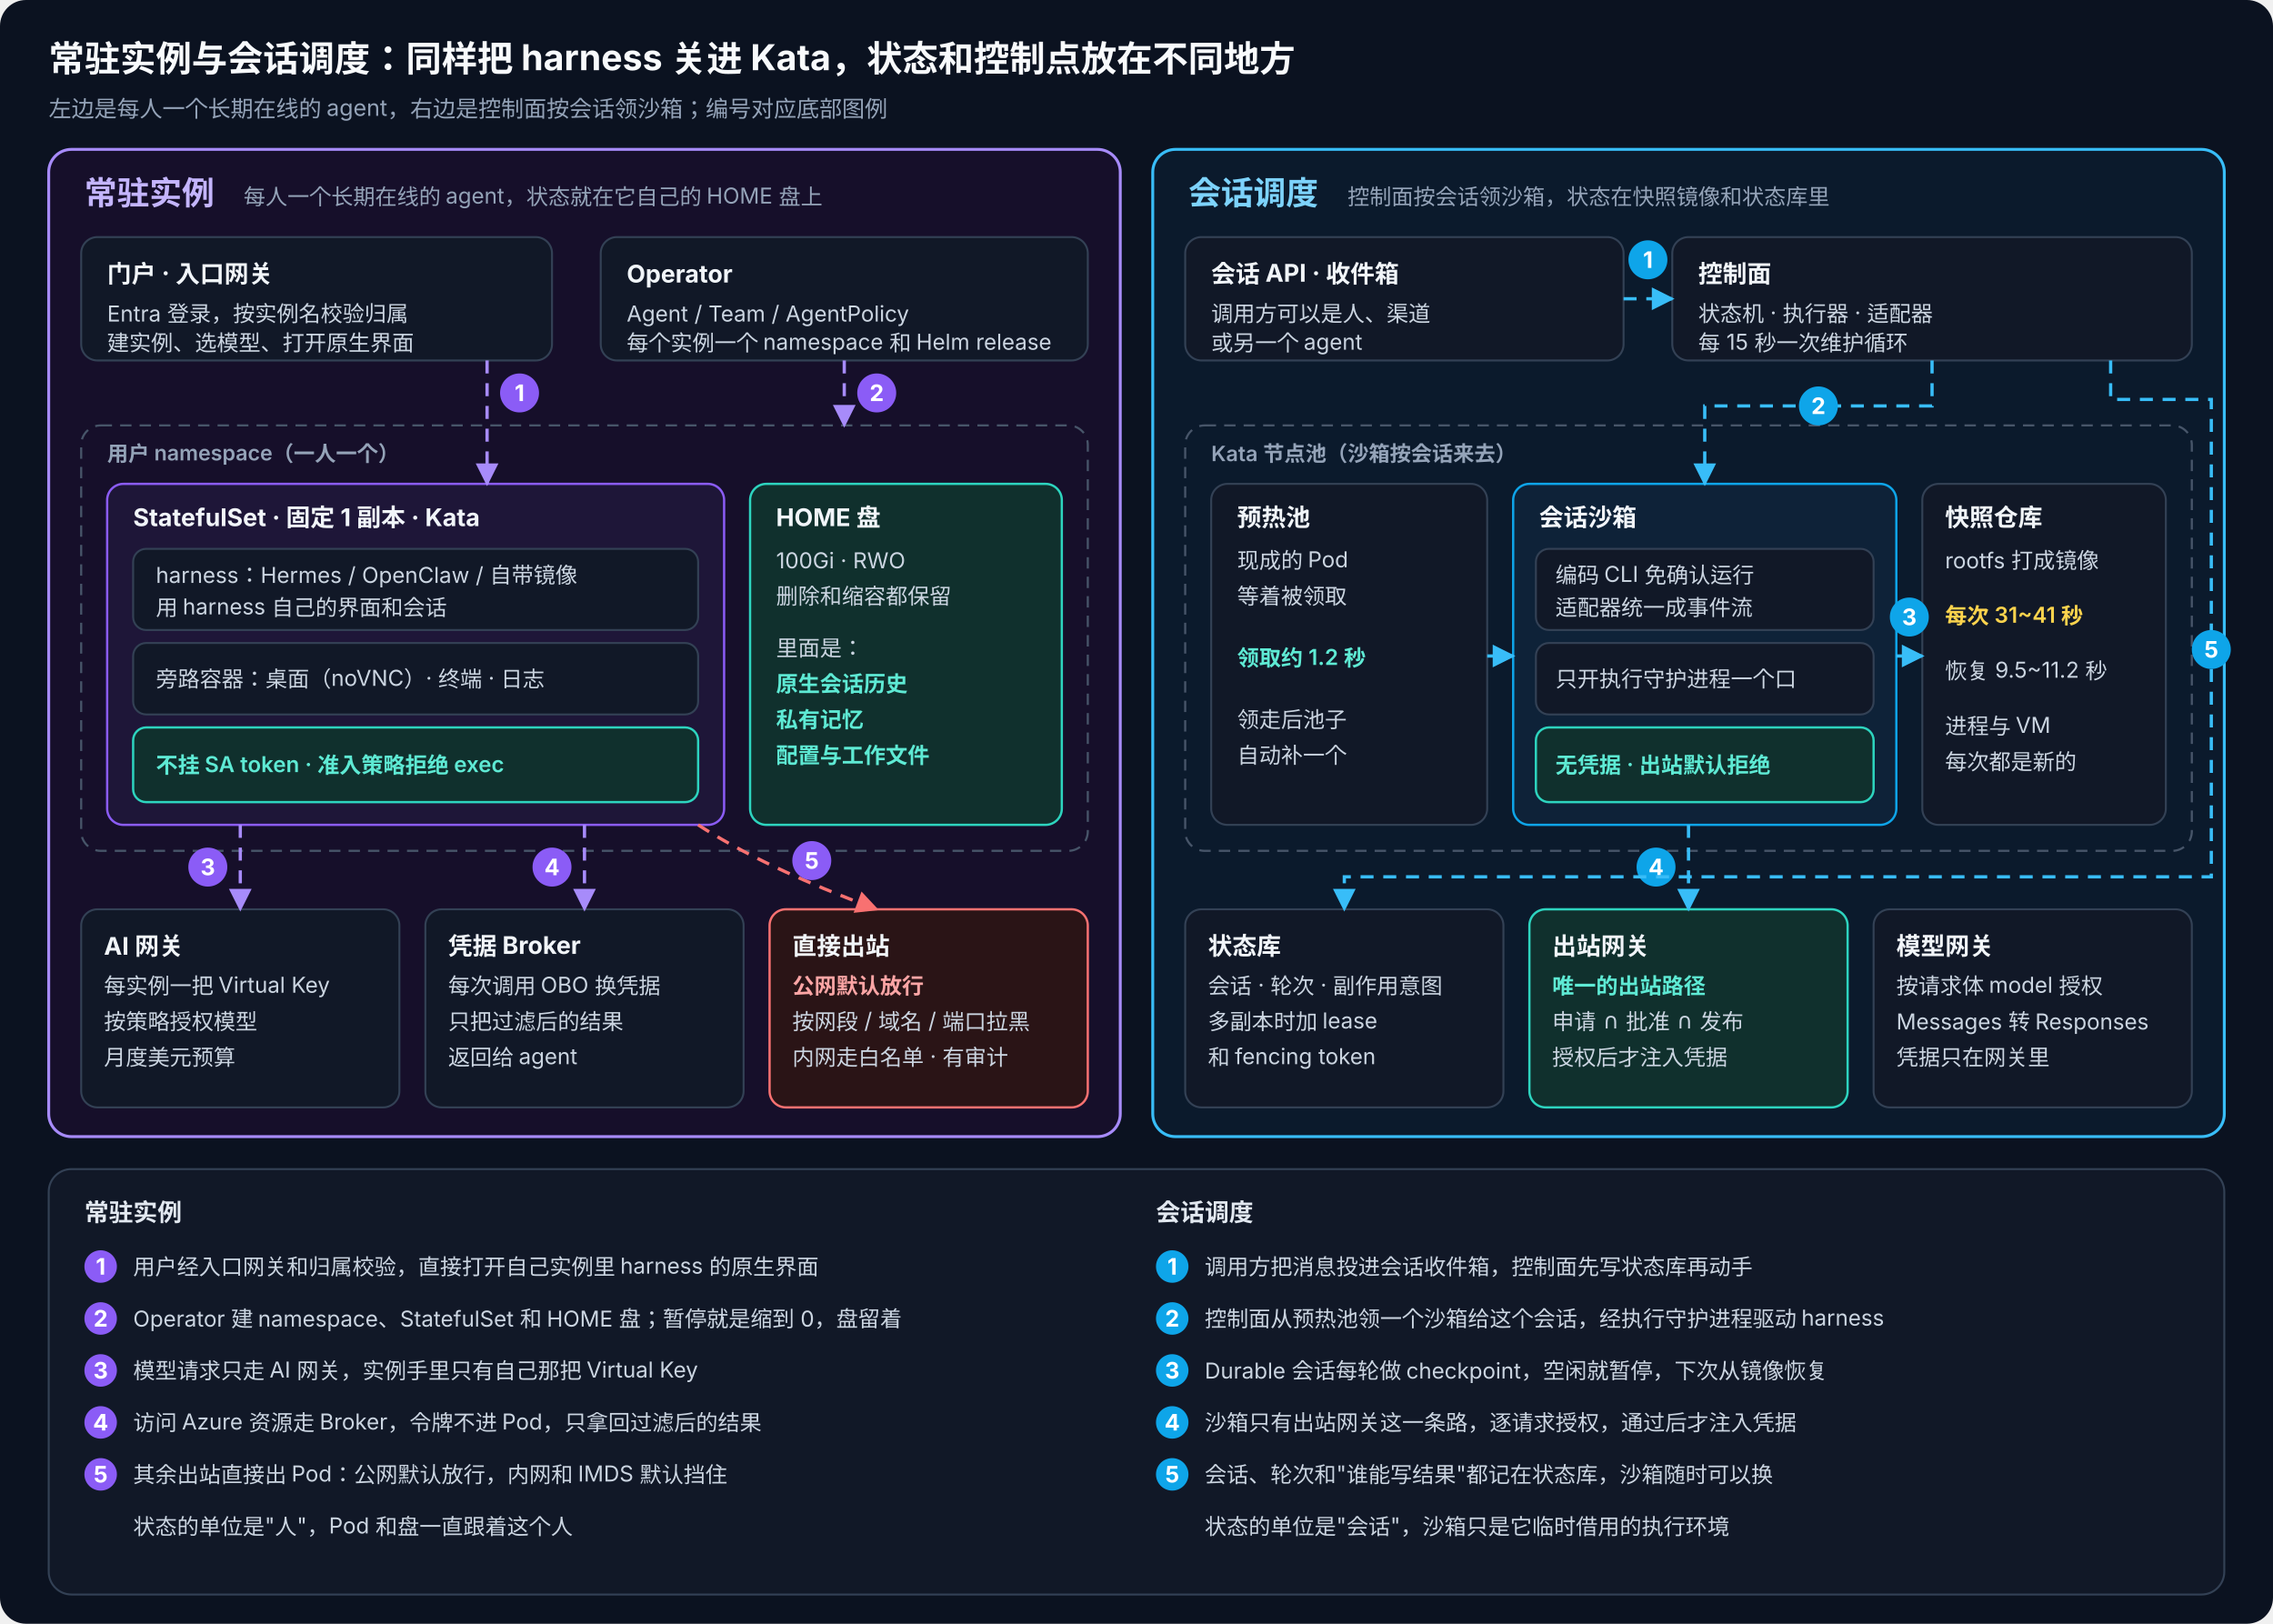
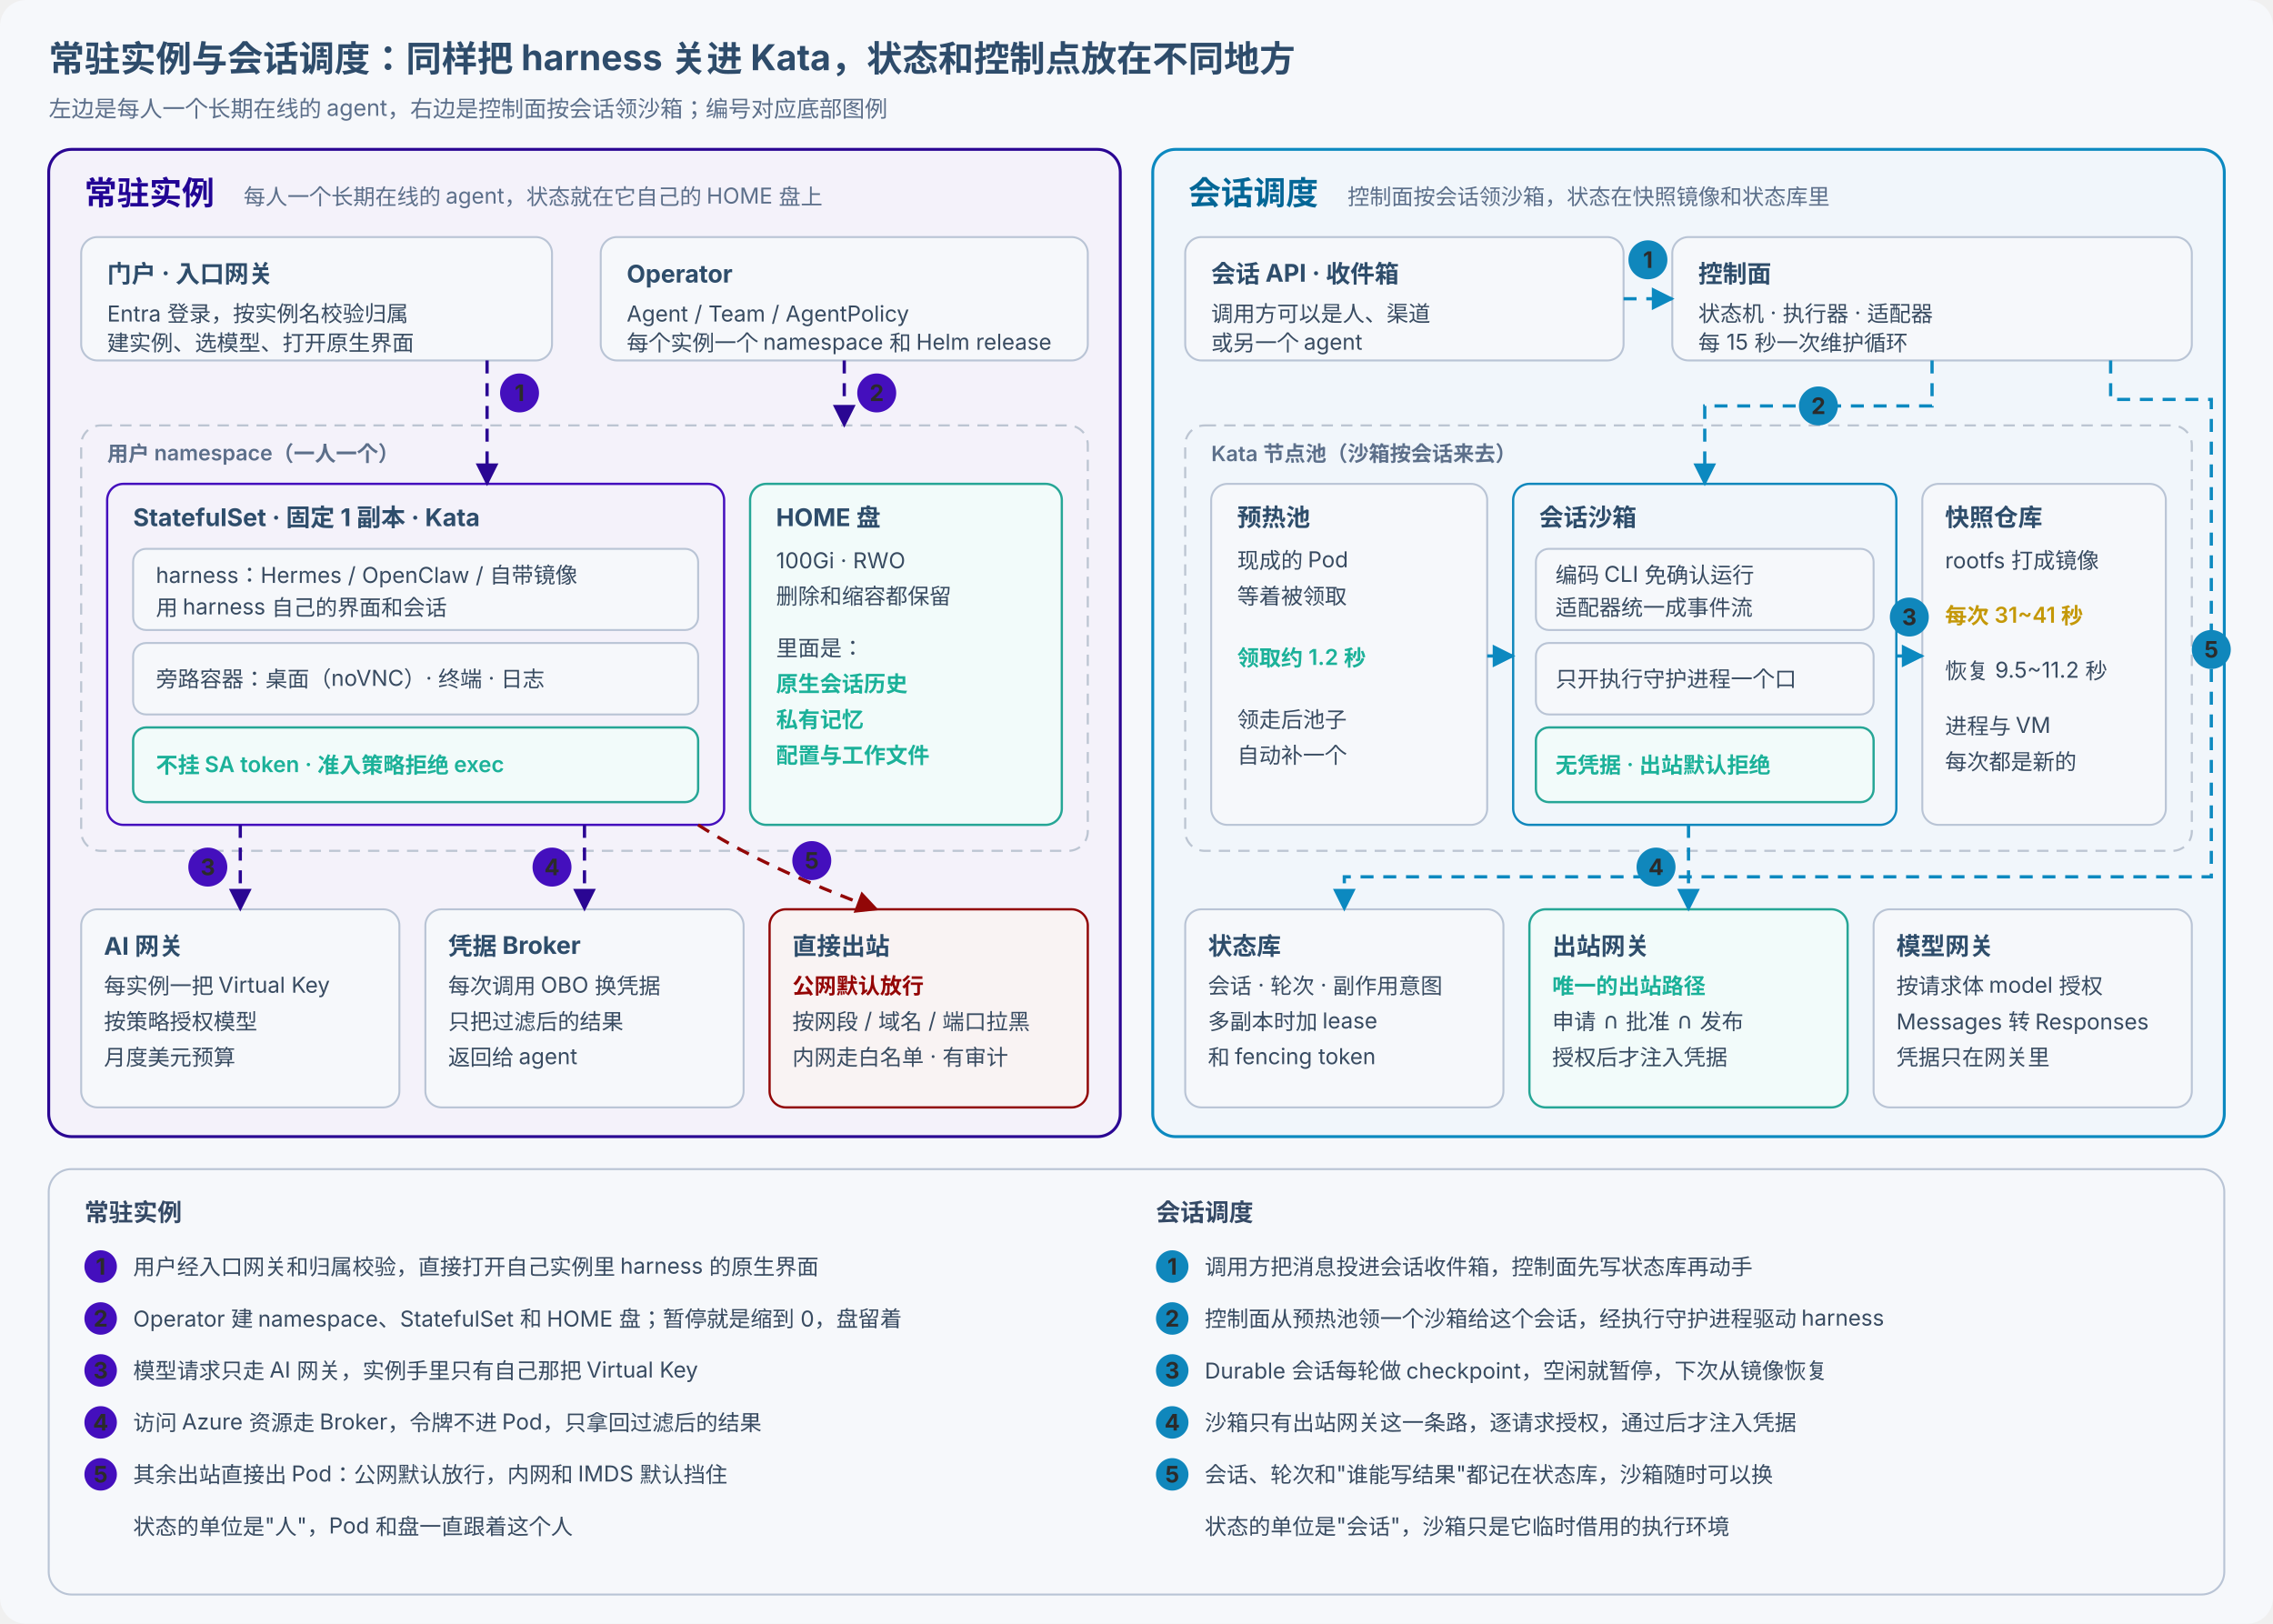
<svg xmlns="http://www.w3.org/2000/svg" viewBox="0 0 1400 1000" width="1400" height="1000" font-family="-apple-system, 'PingFang SC', 'Microsoft YaHei', 'Segoe UI', sans-serif">
  <defs>
    <style>
-       .bg { fill: #0b1220; }
-       .title { fill: #f8fafc; font-size: 22px; font-weight: 700; }
-       .sub { fill: #94a3b8; font-size: 14px; }
-       .panR { fill: #160f2a; stroke: #a78bfa; stroke-width: 1.8; }
-       .panS { fill: #0b1a2c; stroke: #38bdf8; stroke-width: 1.8; }
-       .hdR { fill: #c4b5fd; font-size: 20px; font-weight: 700; }
-       .hdS { fill: #7dd3fc; font-size: 20px; font-weight: 700; }
-       .hs { fill: #94a3b8; font-size: 13.5px; }
-       .box { fill: #111827; stroke: #334155; stroke-width: 1.2; }
-       .boxR { fill: #1e1638; stroke: #8b5cf6; stroke-width: 1.4; }
-       .boxS { fill: #0e2238; stroke: #0ea5e9; stroke-width: 1.4; }
-       .boxG { fill: #10302d; stroke: #2dd4bf; stroke-width: 1.4; }
-       .boxW { fill: #2a1416; stroke: #f87171; stroke-width: 1.4; }
-       .zone { fill: none; stroke: #475569; stroke-width: 1.3; stroke-dasharray: 7 5; }
-       .zl { fill: #94a3b8; font-size: 13px; font-weight: 600; }
-       .bt { fill: #f1f5f9; font-size: 15px; font-weight: 700; }
-       .t { fill: #cbd5e1; font-size: 13.5px; }
-       .tg { fill: #5eead4; font-size: 13.5px; font-weight: 600; }
-       .tr { fill: #fca5a5; font-size: 13.5px; font-weight: 600; }
-       .ty { fill: #fcd34d; font-size: 13.5px; font-weight: 600; }
-       .numR { fill: #8b5cf6; }
-       .numS { fill: #0ea5e9; }
-       .nt { fill: #ffffff; font-size: 14px; font-weight: 700; text-anchor: middle; }
-       .flowR { stroke: #a78bfa; stroke-width: 2; fill: none; stroke-dasharray: 8 6; animation: dash 1.6s linear infinite; }
-       .flowS { stroke: #38bdf8; stroke-width: 2; fill: none; stroke-dasharray: 8 6; animation: dash 1.6s linear infinite; }
-       .flowW { stroke: #f87171; stroke-width: 2; fill: none; stroke-dasharray: 8 6; animation: dash 1.6s linear infinite; }
+       .bg { fill: #f6f8fb; }
+       .title { fill: #2e4c6b; font-size: 22px; font-weight: 700; }
+       .sub { fill: #5c6f8a; font-size: 14px; }
+       .panR { fill: #f4f2fa; stroke: #2a0693; stroke-width: 1.8; }
+       .panS { fill: #f1f6fb; stroke: #0c89c0; stroke-width: 1.8; }
+       .hdR { fill: #220495; font-size: 20px; font-weight: 700; }
+       .hdS { fill: #036696; font-size: 20px; font-weight: 700; }
+       .hs { fill: #5c6f8a; font-size: 13.5px; }
+       .box { fill: #f6f8fb; stroke: #b9c4d5; stroke-width: 1.2; }
+       .boxR { fill: #f4f2fa; stroke: #440fbd; stroke-width: 1.4; }
+       .boxS { fill: #f1f6fb; stroke: #1087bc; stroke-width: 1.4; }
+       .boxG { fill: #f2fbfa; stroke: #26a696; stroke-width: 1.4; }
+       .boxW { fill: #f9f3f3; stroke: #920707; stroke-width: 1.4; }
+       .zone { fill: none; stroke: #bcc5d2; stroke-width: 1.3; stroke-dasharray: 7 5; }
+       .zl { fill: #5c6f8a; font-size: 13px; font-weight: 600; }
+       .bt { fill: #2e4d6b; font-size: 15px; font-weight: 700; }
+       .t { fill: #384b61; font-size: 13.5px; }
+       .tg { fill: #1bb199; font-size: 13.5px; font-weight: 600; }
+       .tr { fill: #940505; font-size: 13.5px; font-weight: 600; }
+       .ty { fill: #c49808; font-size: 13.5px; font-weight: 600; }
+       .numR { fill: #440fbd; }
+       .numS { fill: #1087bc; }
+       .nt { fill: #2b2b2b; font-size: 14px; font-weight: 700; text-anchor: middle; }
+       .flowR { stroke: #2a0693; stroke-width: 2; fill: none; stroke-dasharray: 8 6; animation: dash 1.6s linear infinite; }
+       .flowS { stroke: #0c89c0; stroke-width: 2; fill: none; stroke-dasharray: 8 6; animation: dash 1.6s linear infinite; }
+       .flowW { stroke: #920707; stroke-width: 2; fill: none; stroke-dasharray: 8 6; animation: dash 1.6s linear infinite; }
      .pulse { animation: pulse 2.2s ease-in-out infinite; }
-       .lgh { fill: #e2e8f0; font-size: 15px; font-weight: 700; }
-       .lg { fill: #cbd5e1; font-size: 13.5px; }
+       .lgh { fill: #344965; font-size: 15px; font-weight: 700; }
+       .lg { fill: #384b61; font-size: 13.5px; }
      @keyframes dash { to { stroke-dashoffset: -28; } }
      @keyframes pulse { 0%,100% { stroke-opacity: 1; } 50% { stroke-opacity: 0.3; } }
    </style>
    <marker id="aR" viewBox="0 0 10 10" refX="9" refY="5" markerWidth="7" markerHeight="7" orient="auto">
-       <path d="M0,0 L10,5 L0,10 z" fill="#a78bfa" />
+       <path d="M0,0 L10,5 L0,10 z" fill="#2a0693" />
    </marker>
    <marker id="aS" viewBox="0 0 10 10" refX="9" refY="5" markerWidth="7" markerHeight="7" orient="auto">
-       <path d="M0,0 L10,5 L0,10 z" fill="#38bdf8" />
+       <path d="M0,0 L10,5 L0,10 z" fill="#0c89c0" />
    </marker>
    <marker id="aW" viewBox="0 0 10 10" refX="9" refY="5" markerWidth="7" markerHeight="7" orient="auto">
-       <path d="M0,0 L10,5 L0,10 z" fill="#f87171" />
+       <path d="M0,0 L10,5 L0,10 z" fill="#920707" />
    </marker>
  </defs>
  <rect class="bg" width="1400" height="1000" rx="16" />
  <text class="title" x="30" y="44">常驻实例与会话调度：同样把 harness 关进 Kata，状态和控制点放在不同地方</text>
  <text class="sub" x="30" y="72">左边是每人一个长期在线的 agent，右边是控制面按会话领沙箱；编号对应底部图例</text>
  <rect class="panR" x="30" y="92" width="660" height="608" rx="14" />
  <text class="hdR" x="52" y="126">常驻实例</text>
  <text class="hs" x="150" y="126">每人一个长期在线的 agent，状态就在它自己的 HOME 盘上</text>
  <rect class="box" x="50" y="146" width="290" height="76" rx="10" />
  <text class="bt" x="66" y="174">门户 · 入口网关</text>
  <text class="t" x="66" y="198">Entra 登录，按实例名校验归属</text>
  <text class="t" x="66" y="216">建实例、选模型、打开原生界面</text>
  <rect class="box" x="370" y="146" width="300" height="76" rx="10" />
  <text class="bt" x="386" y="174">Operator</text>
  <text class="t" x="386" y="198">Agent / Team / AgentPolicy</text>
  <text class="t" x="386" y="216">每个实例一个 namespace 和 Helm release</text>
  <rect class="zone" x="50" y="262" width="620" height="262" rx="12" />
  <text class="zl" x="66" y="284">用户 namespace（一人一个）</text>
  <rect class="boxR" x="66" y="298" width="380" height="210" rx="10" />
  <text class="bt" x="82" y="324">StatefulSet · 固定 1 副本 · Kata</text>
  <rect class="box" x="82" y="338" width="348" height="50" rx="8" />
  <text class="t" x="96" y="359">harness：Hermes / OpenClaw / 自带镜像</text>
  <text class="t" x="96" y="379">用 harness 自己的界面和会话</text>
  <rect class="box" x="82" y="396" width="348" height="44" rx="8" />
  <text class="t" x="96" y="423">旁路容器：桌面（noVNC）· 终端 · 日志</text>
  <rect class="boxG" x="82" y="448" width="348" height="46" rx="8" />
  <text class="tg" x="96" y="476">不挂 SA token · 准入策略拒绝 exec</text>
  <rect class="boxG pulse" x="462" y="298" width="192" height="210" rx="10" />
  <text class="bt" x="478" y="324">HOME 盘</text>
  <text class="t" x="478" y="350">100Gi · RWO</text>
  <text class="t" x="478" y="372">删除和缩容都保留</text>
  <text class="t" x="478" y="404">里面是：</text>
  <text class="tg" x="478" y="426">原生会话历史</text>
  <text class="tg" x="478" y="448">私有记忆</text>
  <text class="tg" x="478" y="470">配置与工作文件</text>
  <rect class="box" x="50" y="560" width="196" height="122" rx="10" />
  <text class="bt" x="64" y="588">AI 网关</text>
  <text class="t" x="64" y="612">每实例一把 Virtual Key</text>
  <text class="t" x="64" y="634">按策略授权模型</text>
  <text class="t" x="64" y="656">月度美元预算</text>
  <rect class="box" x="262" y="560" width="196" height="122" rx="10" />
  <text class="bt" x="276" y="588">凭据 Broker</text>
  <text class="t" x="276" y="612">每次调用 OBO 换凭据</text>
  <text class="t" x="276" y="634">只把过滤后的结果</text>
  <text class="t" x="276" y="656">返回给 agent</text>
  <rect class="boxW" x="474" y="560" width="196" height="122" rx="10" />
  <text class="bt" x="488" y="588">直接出站</text>
  <text class="tr" x="488" y="612">公网默认放行</text>
  <text class="t" x="488" y="634">按网段 / 域名 / 端口拉黑</text>
  <text class="t" x="488" y="656">内网走白名单 · 有审计</text>
  <path class="flowR" d="M300,222 L300,298" marker-end="url(#aR)" />
  <circle class="numR" cx="320" cy="242" r="12" />
  <text class="nt" x="320" y="247">1</text>
  <path class="flowR" d="M520,222 L520,262" marker-end="url(#aR)" />
  <circle class="numR" cx="540" cy="242" r="12" />
  <text class="nt" x="540" y="247">2</text>
  <path class="flowR" d="M148,508 L148,560" marker-end="url(#aR)" />
  <circle class="numR" cx="128" cy="534" r="12" />
  <text class="nt" x="128" y="539">3</text>
  <path class="flowR" d="M360,508 L360,560" marker-end="url(#aR)" />
  <circle class="numR" cx="340" cy="534" r="12" />
  <text class="nt" x="340" y="539">4</text>
  <path class="flowW" d="M430,508 Q470,534 540,560" marker-end="url(#aW)" />
  <circle class="numR" cx="500" cy="530" r="12" />
  <text class="nt" x="500" y="535">5</text>
  <rect class="panS" x="710" y="92" width="660" height="608" rx="14" />
  <text class="hdS" x="732" y="126">会话调度</text>
  <text class="hs" x="830" y="126">控制面按会话领沙箱，状态在快照镜像和状态库里</text>
  <rect class="box" x="730" y="146" width="270" height="76" rx="10" />
  <text class="bt" x="746" y="174">会话 API · 收件箱</text>
  <text class="t" x="746" y="198">调用方可以是人、渠道</text>
  <text class="t" x="746" y="216">或另一个 agent</text>
  <rect class="box" x="1030" y="146" width="320" height="76" rx="10" />
  <text class="bt" x="1046" y="174">控制面</text>
  <text class="t" x="1046" y="198">状态机 · 执行器 · 适配器</text>
  <text class="t" x="1046" y="216">每 15 秒一次维护循环</text>
  <rect class="zone" x="730" y="262" width="620" height="262" rx="12" />
  <text class="zl" x="746" y="284">Kata 节点池（沙箱按会话来去）</text>
  <rect class="box" x="746" y="298" width="170" height="210" rx="10" />
  <text class="bt" x="762" y="324">预热池</text>
  <text class="t" x="762" y="350">现成的 Pod</text>
  <text class="t" x="762" y="372">等着被领取</text>
  <text class="tg" x="762" y="410">领取约 1.2 秒</text>
  <text class="t" x="762" y="448">领走后池子</text>
  <text class="t" x="762" y="470">自动补一个</text>
  <rect class="boxS" x="932" y="298" width="236" height="210" rx="10" />
  <text class="bt" x="948" y="324">会话沙箱</text>
  <rect class="box" x="946" y="338" width="208" height="50" rx="8" />
  <text class="t" x="958" y="359">编码 CLI 免确认运行</text>
  <text class="t" x="958" y="379">适配器统一成事件流</text>
  <rect class="box" x="946" y="396" width="208" height="44" rx="8" />
  <text class="t" x="958" y="423">只开执行守护进程一个口</text>
  <rect class="boxG" x="946" y="448" width="208" height="46" rx="8" />
  <text class="tg" x="958" y="476">无凭据 · 出站默认拒绝</text>
  <rect class="box" x="1184" y="298" width="150" height="210" rx="10" />
  <text class="bt" x="1198" y="324">快照仓库</text>
  <text class="t" x="1198" y="350">rootfs 打成镜像</text>
  <text class="ty" x="1198" y="384">每次 31~41 秒</text>
  <text class="t" x="1198" y="418">恢复 9.5~11.2 秒</text>
  <text class="t" x="1198" y="452">进程与 VM</text>
  <text class="t" x="1198" y="474">每次都是新的</text>
  <rect class="box" x="730" y="560" width="196" height="122" rx="10" />
  <text class="bt" x="744" y="588">状态库</text>
  <text class="t" x="744" y="612">会话 · 轮次 · 副作用意图</text>
  <text class="t" x="744" y="634">多副本时加 lease</text>
  <text class="t" x="744" y="656">和 fencing token</text>
  <rect class="boxG" x="942" y="560" width="196" height="122" rx="10" />
  <text class="bt" x="956" y="588">出站网关</text>
  <text class="tg" x="956" y="612">唯一的出站路径</text>
  <text class="t" x="956" y="634">申请 ∩ 批准 ∩ 发布</text>
  <text class="t" x="956" y="656">授权后才注入凭据</text>
  <rect class="box" x="1154" y="560" width="196" height="122" rx="10" />
  <text class="bt" x="1168" y="588">模型网关</text>
  <text class="t" x="1168" y="612">按请求体 model 授权</text>
  <text class="t" x="1168" y="634">Messages 转 Responses</text>
  <text class="t" x="1168" y="656">凭据只在网关里</text>
  <path class="flowS" d="M1000,184 L1030,184" marker-end="url(#aS)" />
  <circle class="numS" cx="1015" cy="160" r="12" />
  <text class="nt" x="1015" y="165">1</text>
  <path class="flowS" d="M1190,222 L1190,250 L1050,250 L1050,298" marker-end="url(#aS)" />
  <circle class="numS" cx="1120" cy="250" r="12" />
  <text class="nt" x="1120" y="255">2</text>
  <path class="flowS" d="M916,404 L932,404" marker-end="url(#aS)" />
  <path class="flowS" d="M1168,404 L1184,404" marker-end="url(#aS)" />
  <circle class="numS" cx="1176" cy="380" r="12" />
  <text class="nt" x="1176" y="385">3</text>
  <path class="flowS" d="M1040,508 L1040,560" marker-end="url(#aS)" />
  <circle class="numS" cx="1020" cy="534" r="12" />
  <text class="nt" x="1020" y="539">4</text>
  <path class="flowS" d="M1300,222 L1300,246 L1362,246 L1362,540 L828,540 L828,560" marker-end="url(#aS)" />
  <circle class="numS" cx="1362" cy="400" r="12" />
  <text class="nt" x="1362" y="405">5</text>
  <rect class="box" x="30" y="720" width="1340" height="262" rx="14" />
  <text class="lgh" x="52" y="752">常驻实例</text>
  <circle class="numR" cx="62" cy="780" r="10" />
  <text class="nt" x="62" y="785">1</text>
  <text class="lg" x="82" y="785">用户经入口网关和归属校验，直接打开自己实例里 harness 的原生界面</text>
  <circle class="numR" cx="62" cy="812" r="10" />
  <text class="nt" x="62" y="817">2</text>
  <text class="lg" x="82" y="817">Operator 建 namespace、StatefulSet 和 HOME 盘；暂停就是缩到 0，盘留着</text>
  <circle class="numR" cx="62" cy="844" r="10" />
  <text class="nt" x="62" y="849">3</text>
  <text class="lg" x="82" y="849">模型请求只走 AI 网关，实例手里只有自己那把 Virtual Key</text>
  <circle class="numR" cx="62" cy="876" r="10" />
  <text class="nt" x="62" y="881">4</text>
  <text class="lg" x="82" y="881">访问 Azure 资源走 Broker，令牌不进 Pod，只拿回过滤后的结果</text>
  <circle class="numR" cx="62" cy="908" r="10" />
  <text class="nt" x="62" y="913">5</text>
  <text class="lg" x="82" y="913">其余出站直接出 Pod：公网默认放行，内网和 IMDS 默认挡住</text>
  <text class="lg" x="82" y="945">状态的单位是"人"，Pod 和盘一直跟着这个人</text>
  <text class="lgh" x="712" y="752">会话调度</text>
  <circle class="numS" cx="722" cy="780" r="10" />
  <text class="nt" x="722" y="785">1</text>
  <text class="lg" x="742" y="785">调用方把消息投进会话收件箱，控制面先写状态库再动手</text>
  <circle class="numS" cx="722" cy="812" r="10" />
  <text class="nt" x="722" y="817">2</text>
  <text class="lg" x="742" y="817">控制面从预热池领一个沙箱给这个会话，经执行守护进程驱动 harness</text>
  <circle class="numS" cx="722" cy="844" r="10" />
  <text class="nt" x="722" y="849">3</text>
  <text class="lg" x="742" y="849">Durable 会话每轮做 checkpoint，空闲就暂停，下次从镜像恢复</text>
  <circle class="numS" cx="722" cy="876" r="10" />
  <text class="nt" x="722" y="881">4</text>
  <text class="lg" x="742" y="881">沙箱只有出站网关这一条路，逐请求授权，通过后才注入凭据</text>
  <circle class="numS" cx="722" cy="908" r="10" />
  <text class="nt" x="722" y="913">5</text>
  <text class="lg" x="742" y="913">会话、轮次和"谁能写结果"都记在状态库，沙箱随时可以换</text>
  <text class="lg" x="742" y="945">状态的单位是"会话"，沙箱只是它临时借用的执行环境</text>
</svg>
